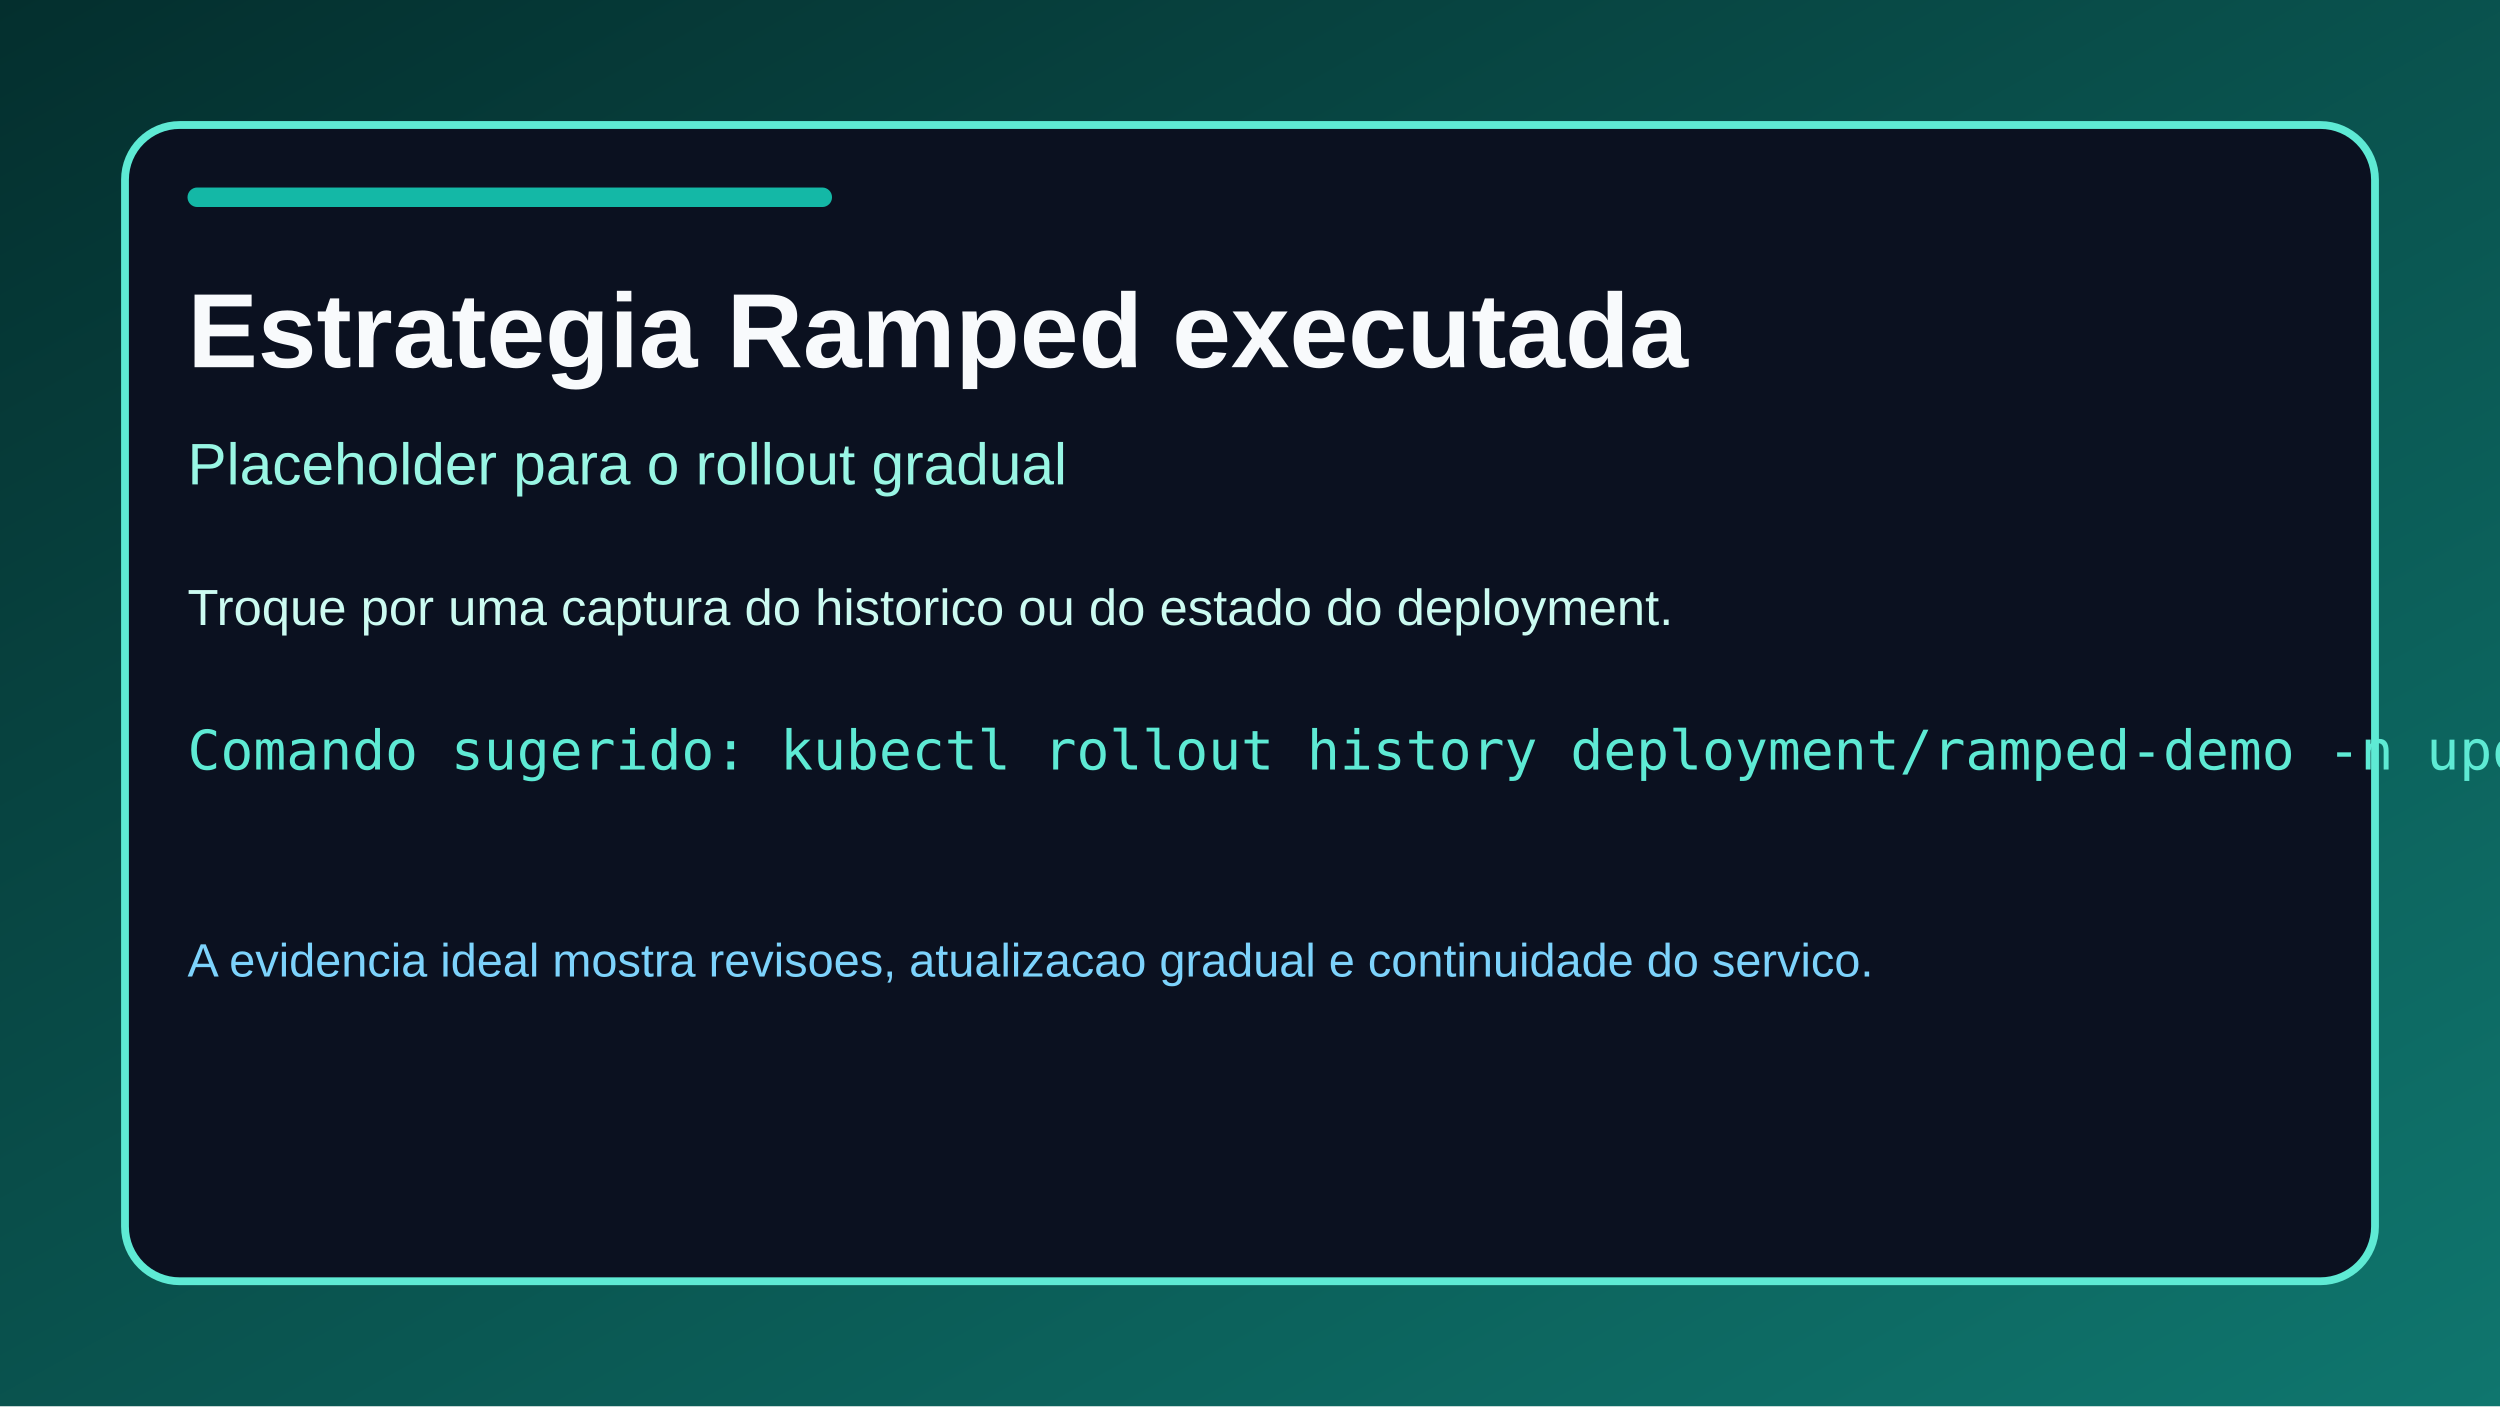
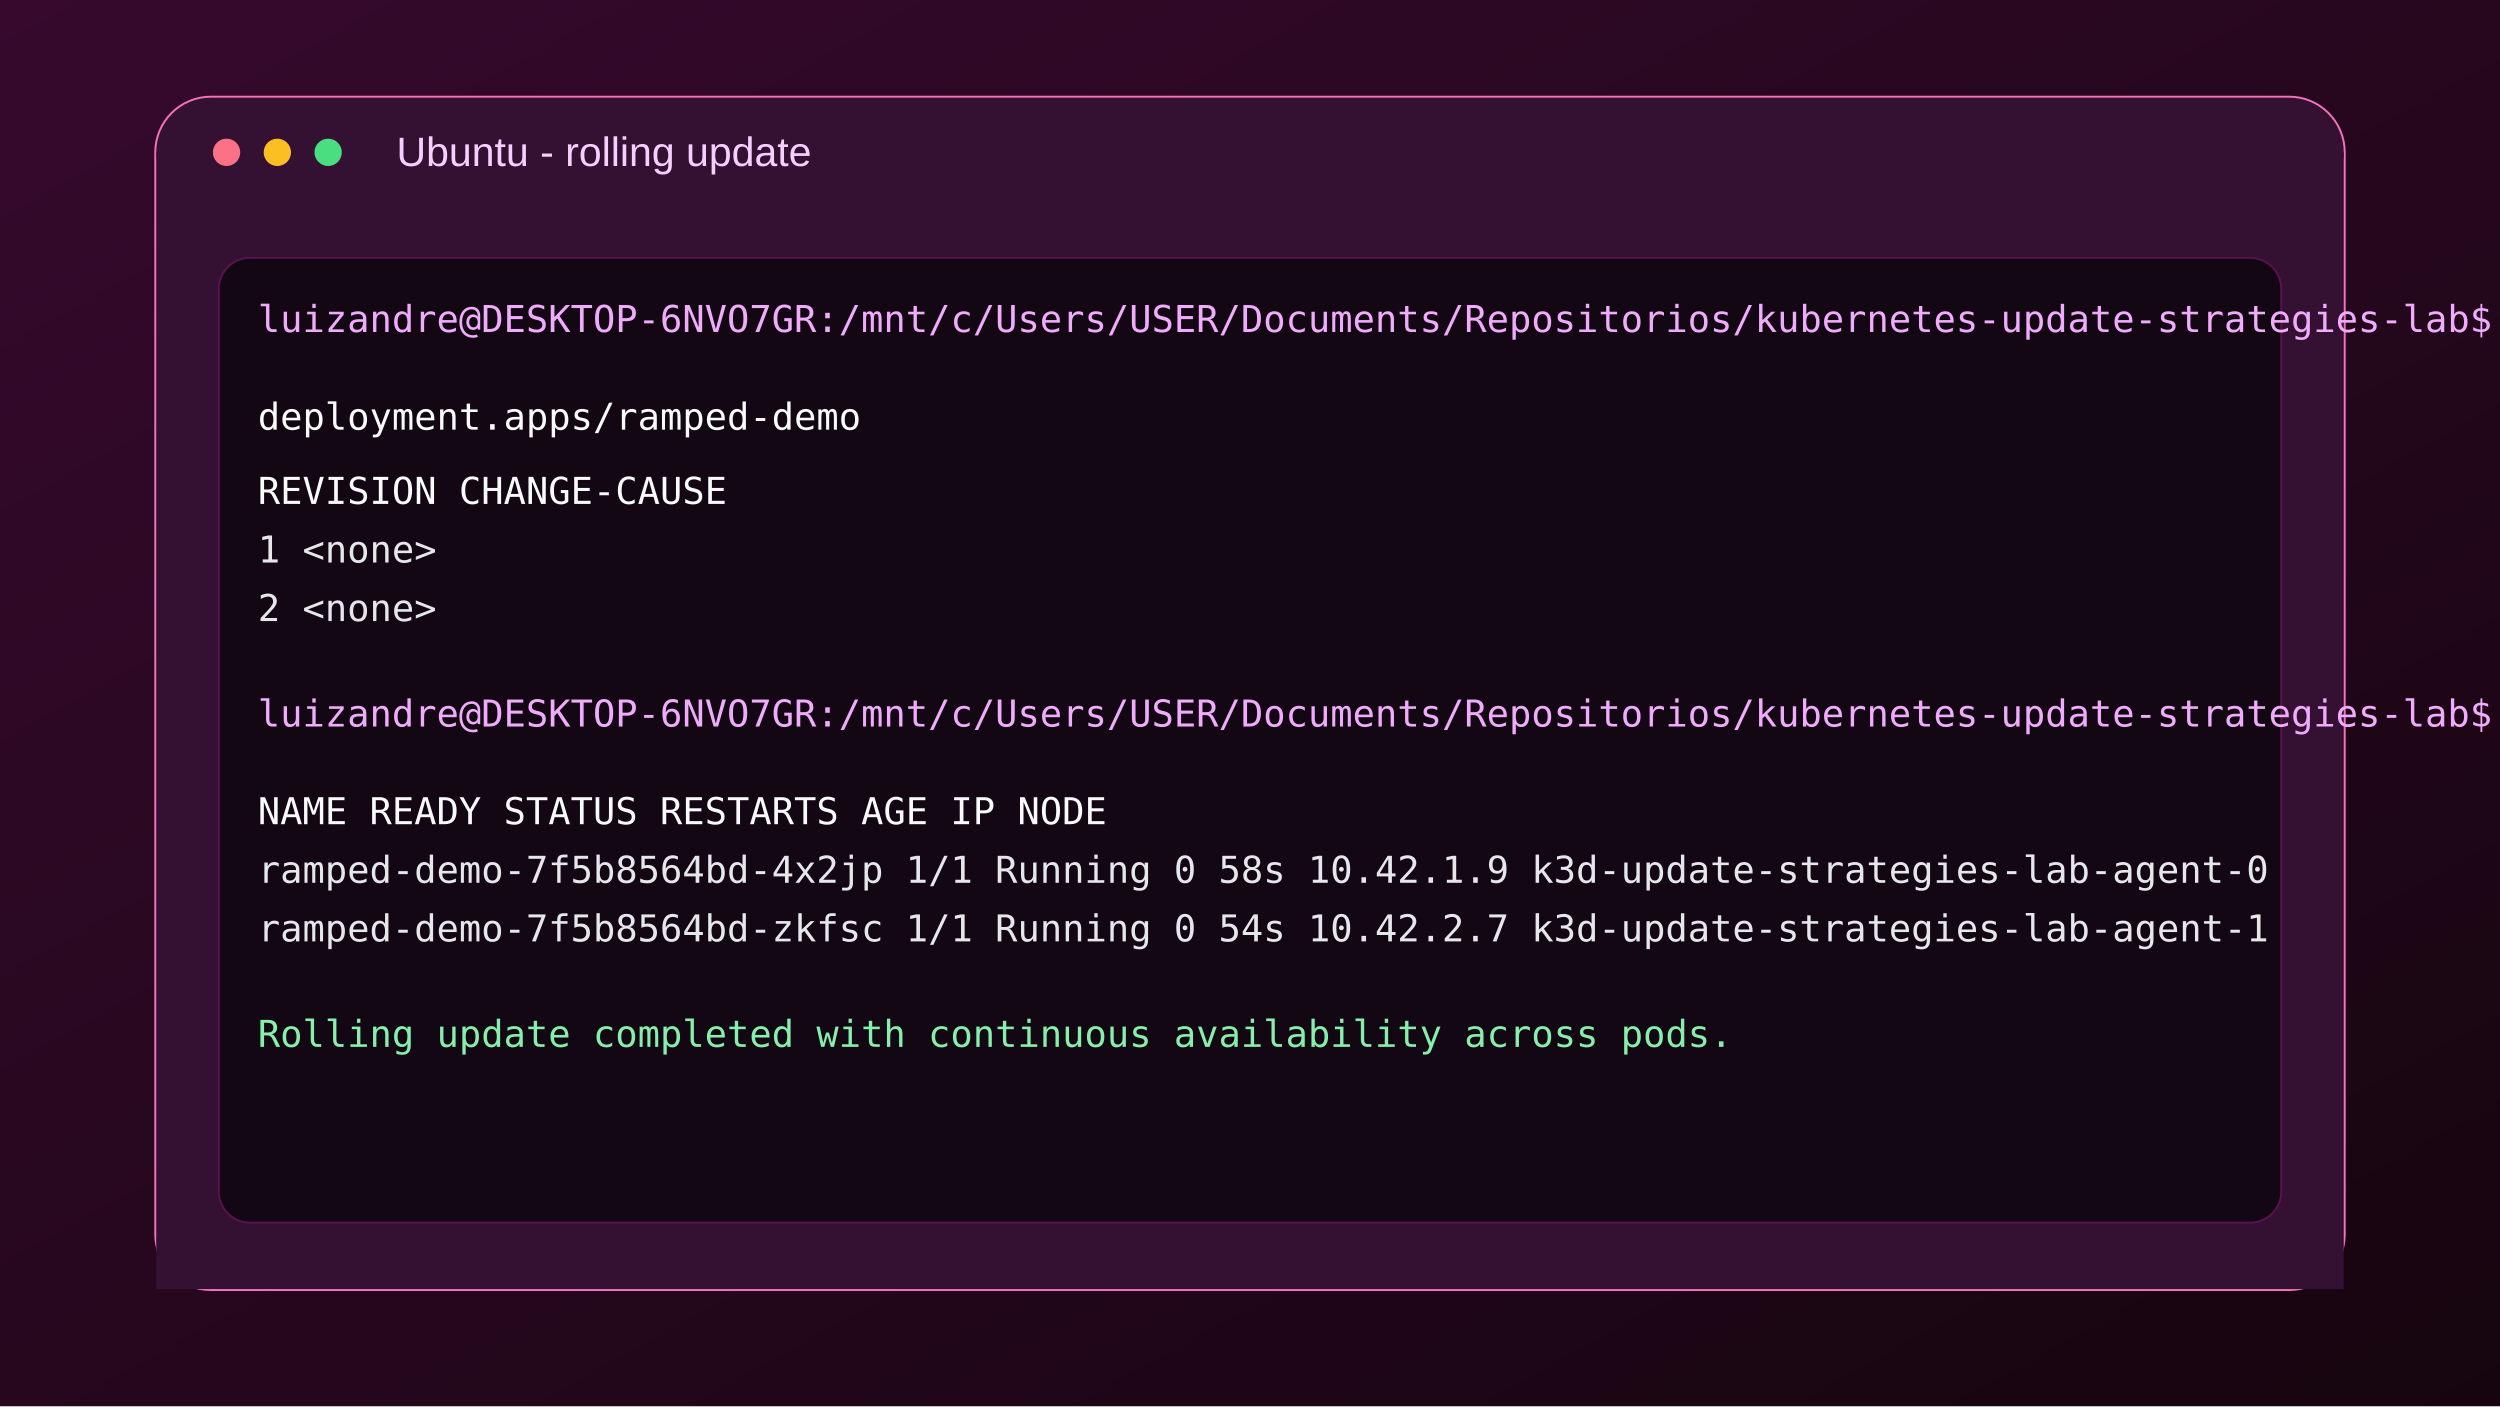
<svg xmlns="http://www.w3.org/2000/svg" width="1280" height="720" viewBox="0 0 1280 720" role="img" aria-labelledby="title desc">
  <defs>
    <linearGradient id="bg" x1="0" x2="1" y1="0" y2="1">
-       <stop offset="0%" stop-color="#042f2e" />
-       <stop offset="100%" stop-color="#0f766e" />
+       <stop offset="0%" stop-color="#36092d" />
+       <stop offset="100%" stop-color="#16050f" />
    </linearGradient>
  </defs>
  <rect width="1280" height="720" fill="url(#bg)" />
-   <rect x="64" y="64" width="1152" height="592" rx="28" fill="#0b1120" stroke="#5eead4" stroke-width="4" />
-   <rect x="96" y="96" width="330" height="10" rx="5" fill="#14b8a6" />
-   <text x="96" y="188" fill="#f8fafc" font-family="Segoe UI, Arial, sans-serif" font-size="54" font-weight="700">Estrategia Ramped executada</text>
-   <text x="96" y="248" fill="#99f6e4" font-family="Segoe UI, Arial, sans-serif" font-size="30">Placeholder para o rollout gradual</text>
-   <text x="96" y="320" fill="#ccfbf1" font-family="Segoe UI, Arial, sans-serif" font-size="26">Troque por uma captura do historico ou do estado do deployment.</text>
-   <text x="96" y="394" fill="#5eead4" font-family="Consolas, Monaco, monospace" font-size="28">Comando sugerido: kubectl rollout history deployment/ramped-demo -n update-strategies</text>
-   <text x="96" y="500" fill="#7dd3fc" font-family="Segoe UI, Arial, sans-serif" font-size="24">A evidencia ideal mostra revisoes, atualizacao gradual e continuidade do servico.</text>
+   <rect x="90" y="62" width="1100" height="596" rx="30" fill="#000000" opacity="0.28" />
+   <rect x="80" y="50" width="1120" height="610" rx="28" fill="#1a0a18" stroke="#f472b6" stroke-width="2" />
+   <rect x="80" y="50" width="1120" height="56" rx="28" fill="#341032" />
+   <rect x="80" y="78" width="1120" height="582" fill="#341032" />
+   <circle cx="116" cy="78" r="7" fill="#fb7185" />
+   <circle cx="142" cy="78" r="7" fill="#fbbf24" />
+   <circle cx="168" cy="78" r="7" fill="#4ade80" />
+   <text x="203" y="85" fill="#f5d0fe" font-family="Segoe UI, Arial, sans-serif" font-size="21">Ubuntu - rolling update</text>
+   <rect x="112" y="132" width="1056" height="494" rx="16" fill="#120712" stroke="#5b114f" />
+   <g font-family="Cascadia Code, Consolas, monospace" font-size="19">
+     <text x="132" y="170" fill="#f0abfc">luizandre@DESKTOP-6NVO7GR:/mnt/c/Users/USER/Documents/Repositorios/kubernetes-update-strategies-lab$ kubectl rollout history deployment/ramped-demo -n update-strategies</text>
+     <text x="132" y="220" fill="#f8fafc">deployment.apps/ramped-demo</text>
+     <text x="132" y="258" fill="#f8fafc">REVISION  CHANGE-CAUSE</text>
+     <text x="132" y="288" fill="#e5e7eb">1         &lt;none&gt;</text>
+     <text x="132" y="318" fill="#e5e7eb">2         &lt;none&gt;</text>
+     <text x="132" y="372" fill="#f0abfc">luizandre@DESKTOP-6NVO7GR:/mnt/c/Users/USER/Documents/Repositorios/kubernetes-update-strategies-lab$ kubectl get pods -n update-strategies -l app=ramped-demo -o wide</text>
+     <text x="132" y="422" fill="#f8fafc">NAME                         READY   STATUS    RESTARTS   AGE   IP         NODE</text>
+     <text x="132" y="452" fill="#e5e7eb">ramped-demo-7f5b8564bd-4x2jp 1/1     Running   0          58s   10.42.1.9  k3d-update-strategies-lab-agent-0</text>
+     <text x="132" y="482" fill="#e5e7eb">ramped-demo-7f5b8564bd-zkfsc 1/1     Running   0          54s   10.42.2.7  k3d-update-strategies-lab-agent-1</text>
+     <text x="132" y="536" fill="#86efac">Rolling update completed with continuous availability across pods.</text>
+   </g>
</svg>
